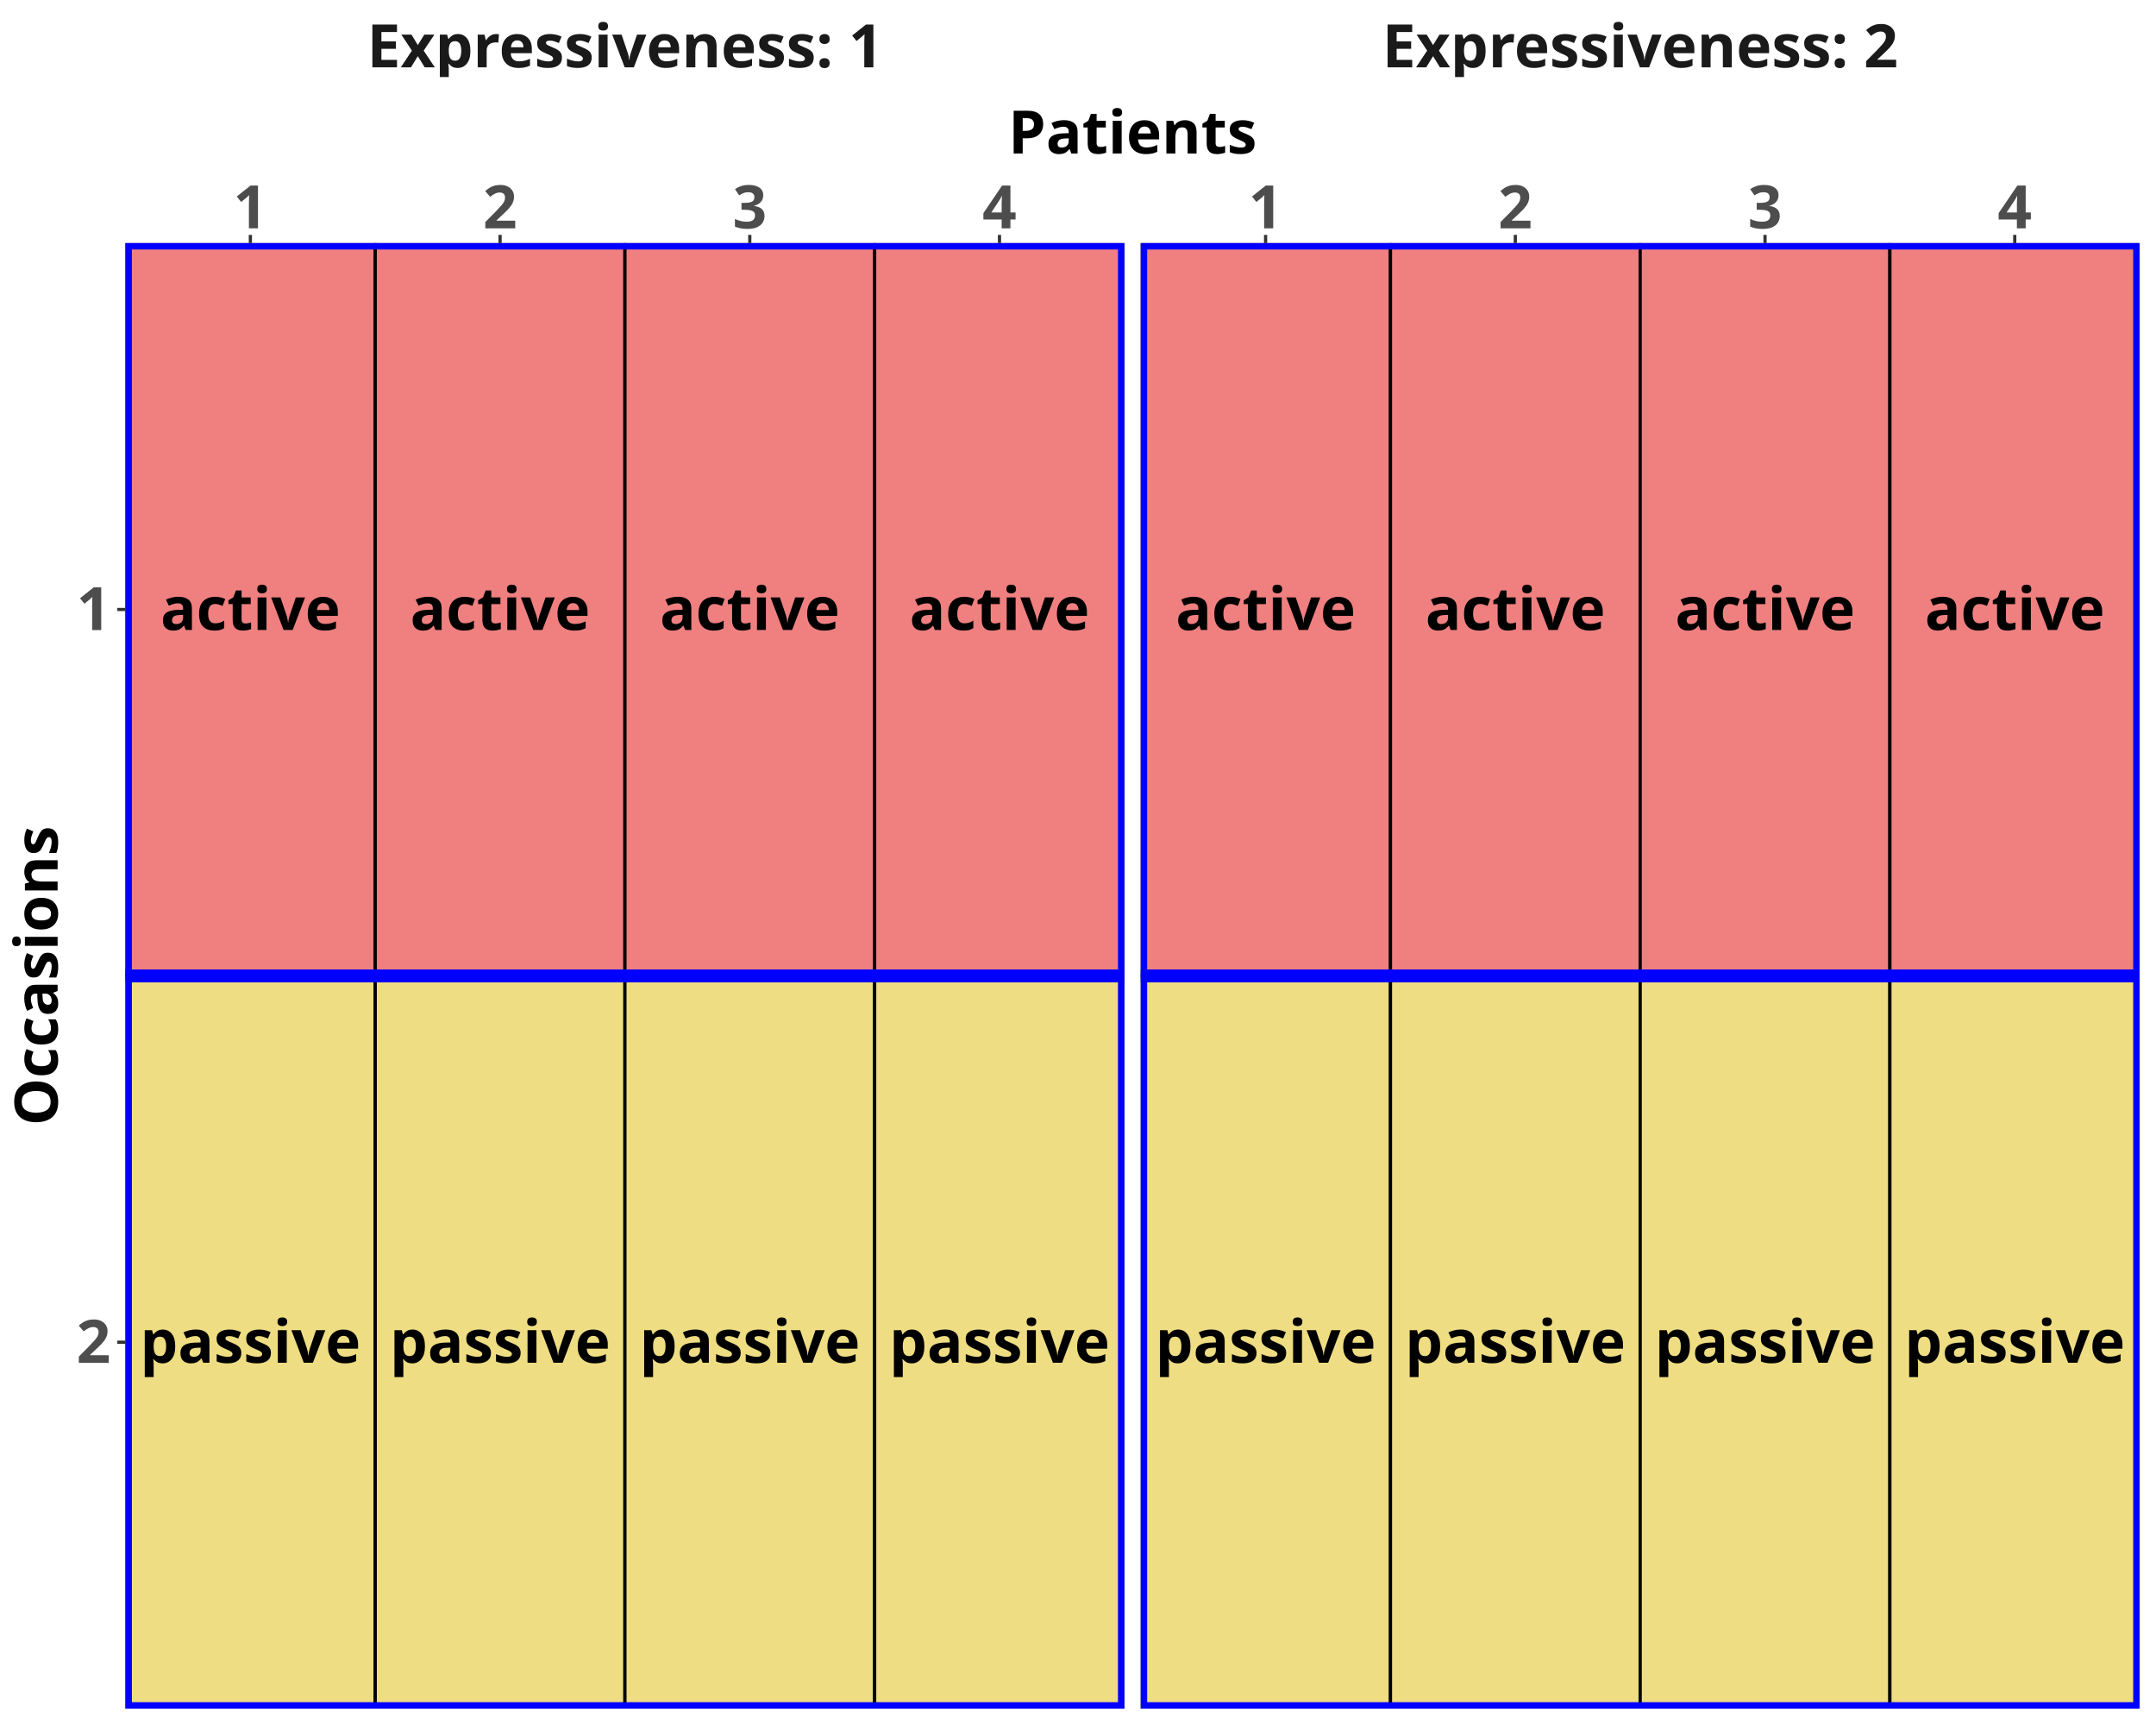
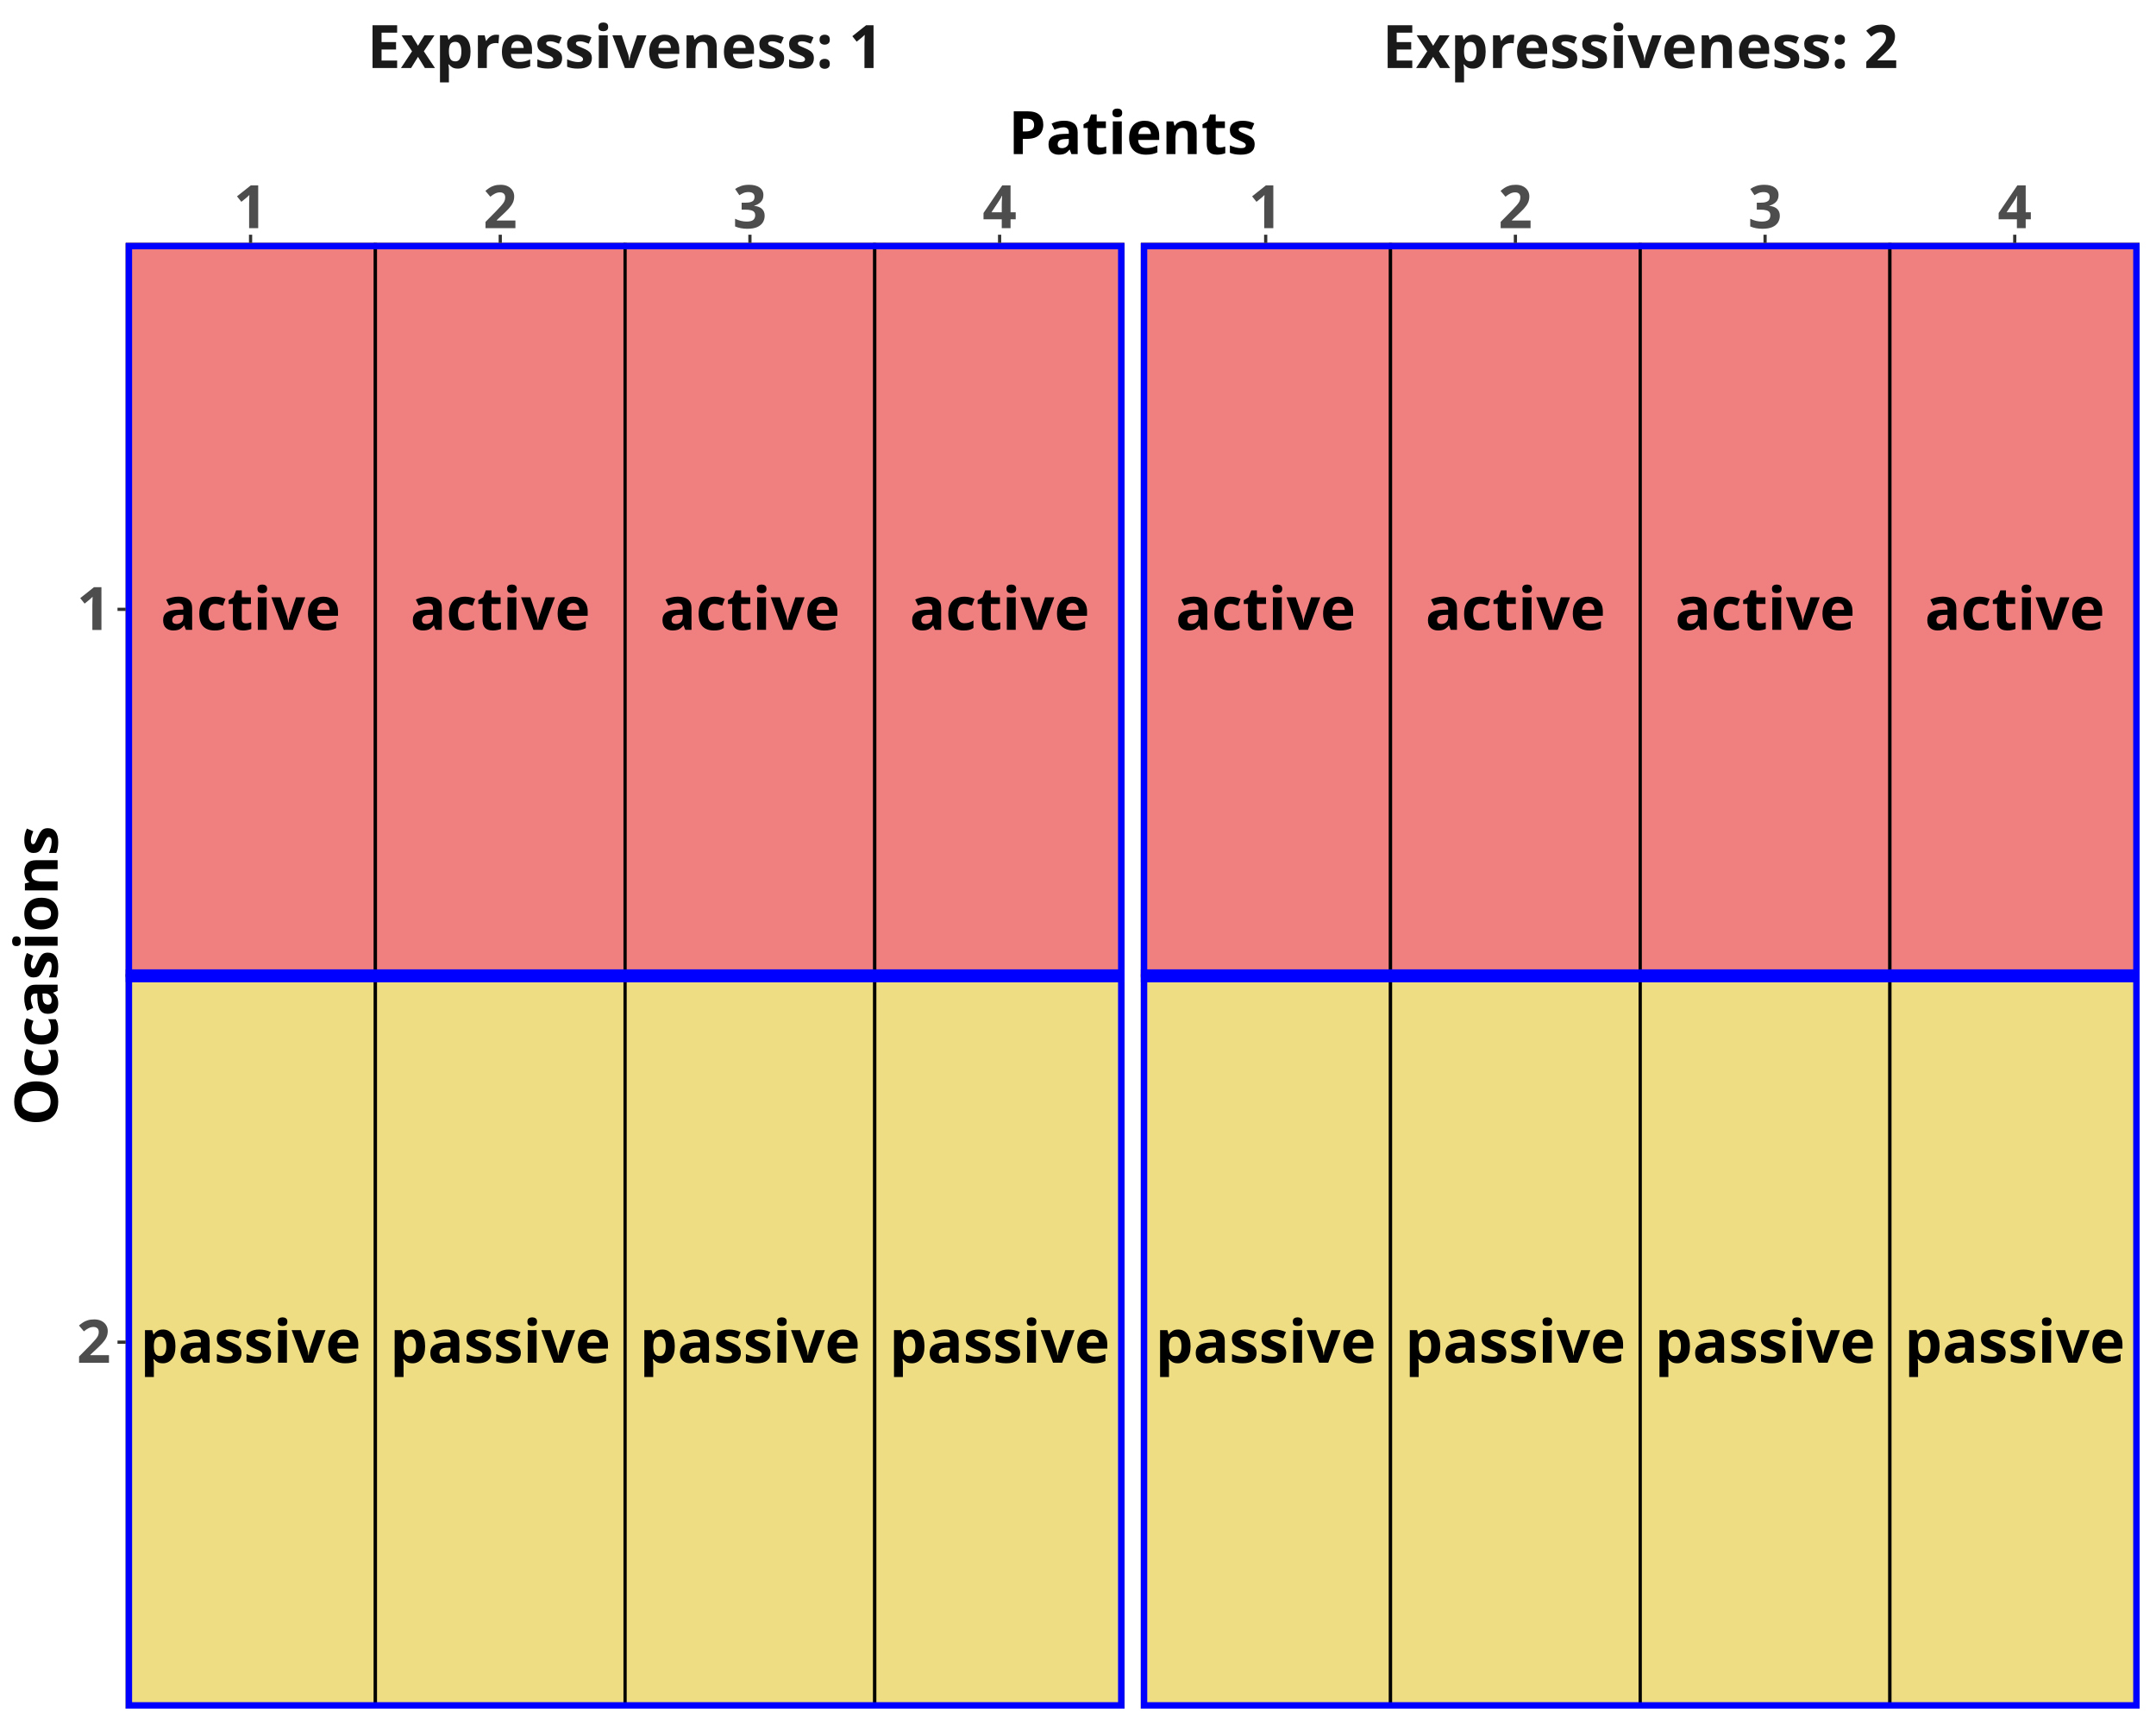
<svg xmlns="http://www.w3.org/2000/svg" class="svglite" data-engine-version="2.0" width="720.00pt" height="576.00pt" viewBox="0 0 720.00 576.00">
  <defs>
    <style type="text/css">
    .svglite line, .svglite polyline, .svglite polygon, .svglite path, .svglite rect, .svglite circle {
      fill: none;
      stroke: #000000;
      stroke-linecap: round;
      stroke-linejoin: round;
      stroke-miterlimit: 10.00;
    }
  </style>
  </defs>
  <rect width="100%" height="100%" style="stroke: none; fill: #FFFFFF;" />
  <defs>
    <clipPath id="cpMC4wMHw3MjAuMDB8MC4wMHw1NzYuMDA=">
      <rect x="0.00" y="0.00" width="720.00" height="576.00" />
    </clipPath>
  </defs>
  <g clip-path="url(#cpMC4wMHw3MjAuMDB8MC4wMHw1NzYuMDA=)">
    <rect x="0.00" y="0.00" width="720.00" height="576.00" style="stroke-width: 1.07; stroke: #FFFFFF; fill: #FFFFFF;" />
  </g>
  <defs>
-     <clipPath id="cpNDEuOTF8Mzc1LjQ4fDgxLjE3fDU3MC41Mg==">
-       <rect x="41.91" y="81.17" width="333.56" height="489.35" />
+     <clipPath id="cpNDEuOTh8Mzc1LjUxfDgxLjEyfDU3MC41Mg==">
+       <rect x="41.98" y="81.12" width="333.53" height="489.40" />
    </clipPath>
  </defs>
-   <g clip-path="url(#cpNDEuOTF8Mzc1LjQ4fDgxLjE3fDU3MC41Mg==)">
-     <polyline points="41.91,448.18 375.48,448.18 " style="stroke-width: 1.07; stroke: #FFFFFF; stroke-linecap: butt;" />
-     <polyline points="41.91,203.51 375.48,203.51 " style="stroke-width: 1.07; stroke: #FFFFFF; stroke-linecap: butt;" />
-     <polyline points="83.61,570.52 83.61,81.17 " style="stroke-width: 1.07; stroke: #FFFFFF; stroke-linecap: butt;" />
-     <polyline points="167.00,570.52 167.00,81.17 " style="stroke-width: 1.07; stroke: #FFFFFF; stroke-linecap: butt;" />
-     <polyline points="250.39,570.52 250.39,81.17 " style="stroke-width: 1.07; stroke: #FFFFFF; stroke-linecap: butt;" />
-     <polyline points="333.78,570.52 333.78,81.17 " style="stroke-width: 1.07; stroke: #FFFFFF; stroke-linecap: butt;" />
-     <rect x="41.91" y="81.17" width="83.39" height="244.67" style="stroke-width: 1.07; stroke-linecap: butt; stroke-linejoin: miter; fill: #F08080;" />
-     <rect x="41.91" y="325.85" width="83.39" height="244.67" style="stroke-width: 1.07; stroke-linecap: butt; stroke-linejoin: miter; fill: #EEDD82;" />
-     <rect x="125.31" y="81.17" width="83.39" height="244.67" style="stroke-width: 1.07; stroke-linecap: butt; stroke-linejoin: miter; fill: #F08080;" />
-     <rect x="125.31" y="325.85" width="83.39" height="244.67" style="stroke-width: 1.07; stroke-linecap: butt; stroke-linejoin: miter; fill: #EEDD82;" />
-     <rect x="208.70" y="81.17" width="83.39" height="244.67" style="stroke-width: 1.07; stroke-linecap: butt; stroke-linejoin: miter; fill: #F08080;" />
-     <rect x="208.70" y="325.85" width="83.39" height="244.67" style="stroke-width: 1.07; stroke-linecap: butt; stroke-linejoin: miter; fill: #EEDD82;" />
-     <rect x="292.09" y="81.17" width="83.39" height="244.67" style="stroke-width: 1.07; stroke-linecap: butt; stroke-linejoin: miter; fill: #F08080;" />
-     <rect x="292.09" y="325.85" width="83.39" height="244.67" style="stroke-width: 1.07; stroke-linecap: butt; stroke-linejoin: miter; fill: #EEDD82;" />
-     <text x="83.61" y="210.36" text-anchor="middle" style="font-size: 19.92px; font-weight: bold; font-family: sans;" textLength="52.04px" lengthAdjust="spacingAndGlyphs">active</text>
-     <text x="83.61" y="455.04" text-anchor="middle" style="font-size: 19.92px; font-weight: bold; font-family: sans;" textLength="67.55px" lengthAdjust="spacingAndGlyphs">passive</text>
-     <text x="167.00" y="210.36" text-anchor="middle" style="font-size: 19.92px; font-weight: bold; font-family: sans;" textLength="52.04px" lengthAdjust="spacingAndGlyphs">active</text>
-     <text x="167.00" y="455.04" text-anchor="middle" style="font-size: 19.92px; font-weight: bold; font-family: sans;" textLength="67.55px" lengthAdjust="spacingAndGlyphs">passive</text>
-     <text x="250.39" y="210.36" text-anchor="middle" style="font-size: 19.92px; font-weight: bold; font-family: sans;" textLength="52.04px" lengthAdjust="spacingAndGlyphs">active</text>
-     <text x="250.39" y="455.04" text-anchor="middle" style="font-size: 19.92px; font-weight: bold; font-family: sans;" textLength="67.55px" lengthAdjust="spacingAndGlyphs">passive</text>
-     <text x="333.78" y="210.36" text-anchor="middle" style="font-size: 19.92px; font-weight: bold; font-family: sans;" textLength="52.04px" lengthAdjust="spacingAndGlyphs">active</text>
-     <text x="333.78" y="455.04" text-anchor="middle" style="font-size: 19.92px; font-weight: bold; font-family: sans;" textLength="67.55px" lengthAdjust="spacingAndGlyphs">passive</text>
-     <polyline points="41.91,325.85 41.91,570.52 375.48,570.52 375.48,325.85 41.91,325.85 " style="stroke-width: 4.27; stroke: #0000FF; stroke-linecap: butt;" />
-     <polyline points="41.91,81.17 41.91,325.85 375.48,325.85 375.48,81.17 41.91,81.17 " style="stroke-width: 4.27; stroke: #0000FF; stroke-linecap: butt;" />
+   <g clip-path="url(#cpNDEuOTh8Mzc1LjUxfDgxLjEyfDU3MC41Mg==)">
+     <polyline points="41.98,448.17 375.51,448.17 " style="stroke-width: 1.07; stroke: #FFFFFF; stroke-linecap: butt;" />
+     <polyline points="41.98,203.47 375.51,203.47 " style="stroke-width: 1.07; stroke: #FFFFFF; stroke-linecap: butt;" />
+     <polyline points="83.68,570.52 83.68,81.12 " style="stroke-width: 1.07; stroke: #FFFFFF; stroke-linecap: butt;" />
+     <polyline points="167.06,570.52 167.06,81.12 " style="stroke-width: 1.07; stroke: #FFFFFF; stroke-linecap: butt;" />
+     <polyline points="250.44,570.52 250.44,81.12 " style="stroke-width: 1.07; stroke: #FFFFFF; stroke-linecap: butt;" />
+     <polyline points="333.82,570.52 333.82,81.12 " style="stroke-width: 1.07; stroke: #FFFFFF; stroke-linecap: butt;" />
+     <rect x="41.98" y="81.12" width="83.38" height="244.70" style="stroke-width: 1.07; stroke-linecap: butt; stroke-linejoin: miter; fill: #F08080;" />
+     <rect x="41.98" y="325.82" width="83.38" height="244.70" style="stroke-width: 1.07; stroke-linecap: butt; stroke-linejoin: miter; fill: #EEDD82;" />
+     <rect x="125.37" y="81.12" width="83.38" height="244.70" style="stroke-width: 1.07; stroke-linecap: butt; stroke-linejoin: miter; fill: #F08080;" />
+     <rect x="125.37" y="325.82" width="83.38" height="244.70" style="stroke-width: 1.07; stroke-linecap: butt; stroke-linejoin: miter; fill: #EEDD82;" />
+     <rect x="208.75" y="81.12" width="83.38" height="244.70" style="stroke-width: 1.07; stroke-linecap: butt; stroke-linejoin: miter; fill: #F08080;" />
+     <rect x="208.75" y="325.82" width="83.38" height="244.70" style="stroke-width: 1.07; stroke-linecap: butt; stroke-linejoin: miter; fill: #EEDD82;" />
+     <rect x="292.13" y="81.12" width="83.38" height="244.70" style="stroke-width: 1.07; stroke-linecap: butt; stroke-linejoin: miter; fill: #F08080;" />
+     <rect x="292.13" y="325.82" width="83.38" height="244.70" style="stroke-width: 1.07; stroke-linecap: butt; stroke-linejoin: miter; fill: #EEDD82;" />
+     <text x="83.68" y="210.32" text-anchor="middle" style="font-size: 19.92px; font-weight: bold; font-family: sans;" textLength="52.04px" lengthAdjust="spacingAndGlyphs">active</text>
+     <text x="83.68" y="455.02" text-anchor="middle" style="font-size: 19.92px; font-weight: bold; font-family: sans;" textLength="67.55px" lengthAdjust="spacingAndGlyphs">passive</text>
+     <text x="167.06" y="210.32" text-anchor="middle" style="font-size: 19.92px; font-weight: bold; font-family: sans;" textLength="52.04px" lengthAdjust="spacingAndGlyphs">active</text>
+     <text x="167.06" y="455.02" text-anchor="middle" style="font-size: 19.92px; font-weight: bold; font-family: sans;" textLength="67.55px" lengthAdjust="spacingAndGlyphs">passive</text>
+     <text x="250.44" y="210.32" text-anchor="middle" style="font-size: 19.92px; font-weight: bold; font-family: sans;" textLength="52.04px" lengthAdjust="spacingAndGlyphs">active</text>
+     <text x="250.44" y="455.02" text-anchor="middle" style="font-size: 19.92px; font-weight: bold; font-family: sans;" textLength="67.55px" lengthAdjust="spacingAndGlyphs">passive</text>
+     <text x="333.82" y="210.32" text-anchor="middle" style="font-size: 19.92px; font-weight: bold; font-family: sans;" textLength="52.04px" lengthAdjust="spacingAndGlyphs">active</text>
+     <text x="333.82" y="455.02" text-anchor="middle" style="font-size: 19.92px; font-weight: bold; font-family: sans;" textLength="67.55px" lengthAdjust="spacingAndGlyphs">passive</text>
+     <polyline points="41.98,325.82 41.98,570.52 375.51,570.52 375.51,325.82 41.98,325.82 " style="stroke-width: 4.27; stroke: #0000FF; stroke-linecap: butt;" />
+     <polyline points="41.98,81.12 41.98,325.82 375.51,325.82 375.51,81.12 41.98,81.12 " style="stroke-width: 4.27; stroke: #0000FF; stroke-linecap: butt;" />
  </g>
  <g clip-path="url(#cpMC4wMHw3MjAuMDB8MC4wMHw1NzYuMDA=)">
</g>
  <defs>
-     <clipPath id="cpMzgwLjk2fDcxNC41Mnw4MS4xN3w1NzAuNTI=">
-       <rect x="380.96" y="81.17" width="333.56" height="489.35" />
+     <clipPath id="cpMzgwLjk5fDcxNC41Mnw4MS4xMnw1NzAuNTI=">
+       <rect x="380.99" y="81.12" width="333.53" height="489.40" />
    </clipPath>
  </defs>
-   <g clip-path="url(#cpMzgwLjk2fDcxNC41Mnw4MS4xN3w1NzAuNTI=)">
-     <polyline points="380.96,448.18 714.52,448.18 " style="stroke-width: 1.07; stroke: #FFFFFF; stroke-linecap: butt;" />
-     <polyline points="380.96,203.51 714.52,203.51 " style="stroke-width: 1.07; stroke: #FFFFFF; stroke-linecap: butt;" />
-     <polyline points="422.65,570.52 422.65,81.17 " style="stroke-width: 1.07; stroke: #FFFFFF; stroke-linecap: butt;" />
-     <polyline points="506.04,570.52 506.04,81.17 " style="stroke-width: 1.07; stroke: #FFFFFF; stroke-linecap: butt;" />
-     <polyline points="589.43,570.52 589.43,81.17 " style="stroke-width: 1.07; stroke: #FFFFFF; stroke-linecap: butt;" />
-     <polyline points="672.83,570.52 672.83,81.17 " style="stroke-width: 1.07; stroke: #FFFFFF; stroke-linecap: butt;" />
-     <rect x="380.96" y="81.17" width="83.39" height="244.67" style="stroke-width: 1.07; stroke-linecap: butt; stroke-linejoin: miter; fill: #F08080;" />
-     <rect x="380.96" y="325.85" width="83.39" height="244.67" style="stroke-width: 1.07; stroke-linecap: butt; stroke-linejoin: miter; fill: #EEDD82;" />
-     <rect x="464.35" y="81.17" width="83.39" height="244.67" style="stroke-width: 1.07; stroke-linecap: butt; stroke-linejoin: miter; fill: #F08080;" />
-     <rect x="464.35" y="325.85" width="83.39" height="244.67" style="stroke-width: 1.07; stroke-linecap: butt; stroke-linejoin: miter; fill: #EEDD82;" />
-     <rect x="547.74" y="81.17" width="83.39" height="244.67" style="stroke-width: 1.07; stroke-linecap: butt; stroke-linejoin: miter; fill: #F08080;" />
-     <rect x="547.74" y="325.85" width="83.39" height="244.67" style="stroke-width: 1.07; stroke-linecap: butt; stroke-linejoin: miter; fill: #EEDD82;" />
-     <rect x="631.13" y="81.17" width="83.39" height="244.67" style="stroke-width: 1.07; stroke-linecap: butt; stroke-linejoin: miter; fill: #F08080;" />
-     <rect x="631.13" y="325.85" width="83.39" height="244.67" style="stroke-width: 1.07; stroke-linecap: butt; stroke-linejoin: miter; fill: #EEDD82;" />
-     <text x="422.65" y="210.36" text-anchor="middle" style="font-size: 19.92px; font-weight: bold; font-family: sans;" textLength="52.04px" lengthAdjust="spacingAndGlyphs">active</text>
-     <text x="422.65" y="455.04" text-anchor="middle" style="font-size: 19.92px; font-weight: bold; font-family: sans;" textLength="67.55px" lengthAdjust="spacingAndGlyphs">passive</text>
-     <text x="506.04" y="210.36" text-anchor="middle" style="font-size: 19.92px; font-weight: bold; font-family: sans;" textLength="52.04px" lengthAdjust="spacingAndGlyphs">active</text>
-     <text x="506.04" y="455.04" text-anchor="middle" style="font-size: 19.92px; font-weight: bold; font-family: sans;" textLength="67.55px" lengthAdjust="spacingAndGlyphs">passive</text>
-     <text x="589.43" y="210.36" text-anchor="middle" style="font-size: 19.92px; font-weight: bold; font-family: sans;" textLength="52.04px" lengthAdjust="spacingAndGlyphs">active</text>
-     <text x="589.43" y="455.04" text-anchor="middle" style="font-size: 19.92px; font-weight: bold; font-family: sans;" textLength="67.55px" lengthAdjust="spacingAndGlyphs">passive</text>
-     <text x="672.83" y="210.36" text-anchor="middle" style="font-size: 19.92px; font-weight: bold; font-family: sans;" textLength="52.04px" lengthAdjust="spacingAndGlyphs">active</text>
-     <text x="672.83" y="455.04" text-anchor="middle" style="font-size: 19.92px; font-weight: bold; font-family: sans;" textLength="67.55px" lengthAdjust="spacingAndGlyphs">passive</text>
-     <polyline points="380.96,325.85 380.96,570.52 714.52,570.52 714.52,325.85 380.96,325.85 " style="stroke-width: 4.27; stroke: #0000FF; stroke-linecap: butt;" />
-     <polyline points="380.96,81.17 380.96,325.85 714.52,325.85 714.52,81.17 380.96,81.17 " style="stroke-width: 4.27; stroke: #0000FF; stroke-linecap: butt;" />
+   <g clip-path="url(#cpMzgwLjk5fDcxNC41Mnw4MS4xMnw1NzAuNTI=)">
+     <polyline points="380.99,448.17 714.52,448.17 " style="stroke-width: 1.07; stroke: #FFFFFF; stroke-linecap: butt;" />
+     <polyline points="380.99,203.47 714.52,203.47 " style="stroke-width: 1.07; stroke: #FFFFFF; stroke-linecap: butt;" />
+     <polyline points="422.68,570.52 422.68,81.12 " style="stroke-width: 1.07; stroke: #FFFFFF; stroke-linecap: butt;" />
+     <polyline points="506.07,570.52 506.07,81.12 " style="stroke-width: 1.07; stroke: #FFFFFF; stroke-linecap: butt;" />
+     <polyline points="589.45,570.52 589.45,81.12 " style="stroke-width: 1.07; stroke: #FFFFFF; stroke-linecap: butt;" />
+     <polyline points="672.83,570.52 672.83,81.12 " style="stroke-width: 1.07; stroke: #FFFFFF; stroke-linecap: butt;" />
+     <rect x="380.99" y="81.12" width="83.38" height="244.70" style="stroke-width: 1.07; stroke-linecap: butt; stroke-linejoin: miter; fill: #F08080;" />
+     <rect x="380.99" y="325.82" width="83.38" height="244.70" style="stroke-width: 1.07; stroke-linecap: butt; stroke-linejoin: miter; fill: #EEDD82;" />
+     <rect x="464.37" y="81.12" width="83.38" height="244.70" style="stroke-width: 1.07; stroke-linecap: butt; stroke-linejoin: miter; fill: #F08080;" />
+     <rect x="464.37" y="325.82" width="83.38" height="244.70" style="stroke-width: 1.07; stroke-linecap: butt; stroke-linejoin: miter; fill: #EEDD82;" />
+     <rect x="547.76" y="81.12" width="83.38" height="244.70" style="stroke-width: 1.07; stroke-linecap: butt; stroke-linejoin: miter; fill: #F08080;" />
+     <rect x="547.76" y="325.82" width="83.38" height="244.70" style="stroke-width: 1.07; stroke-linecap: butt; stroke-linejoin: miter; fill: #EEDD82;" />
+     <rect x="631.14" y="81.12" width="83.38" height="244.70" style="stroke-width: 1.07; stroke-linecap: butt; stroke-linejoin: miter; fill: #F08080;" />
+     <rect x="631.14" y="325.82" width="83.38" height="244.70" style="stroke-width: 1.07; stroke-linecap: butt; stroke-linejoin: miter; fill: #EEDD82;" />
+     <text x="422.68" y="210.32" text-anchor="middle" style="font-size: 19.92px; font-weight: bold; font-family: sans;" textLength="52.04px" lengthAdjust="spacingAndGlyphs">active</text>
+     <text x="422.68" y="455.02" text-anchor="middle" style="font-size: 19.92px; font-weight: bold; font-family: sans;" textLength="67.55px" lengthAdjust="spacingAndGlyphs">passive</text>
+     <text x="506.07" y="210.32" text-anchor="middle" style="font-size: 19.92px; font-weight: bold; font-family: sans;" textLength="52.04px" lengthAdjust="spacingAndGlyphs">active</text>
+     <text x="506.07" y="455.02" text-anchor="middle" style="font-size: 19.92px; font-weight: bold; font-family: sans;" textLength="67.55px" lengthAdjust="spacingAndGlyphs">passive</text>
+     <text x="589.45" y="210.32" text-anchor="middle" style="font-size: 19.92px; font-weight: bold; font-family: sans;" textLength="52.04px" lengthAdjust="spacingAndGlyphs">active</text>
+     <text x="589.45" y="455.02" text-anchor="middle" style="font-size: 19.92px; font-weight: bold; font-family: sans;" textLength="67.55px" lengthAdjust="spacingAndGlyphs">passive</text>
+     <text x="672.83" y="210.32" text-anchor="middle" style="font-size: 19.92px; font-weight: bold; font-family: sans;" textLength="52.04px" lengthAdjust="spacingAndGlyphs">active</text>
+     <text x="672.83" y="455.02" text-anchor="middle" style="font-size: 19.92px; font-weight: bold; font-family: sans;" textLength="67.55px" lengthAdjust="spacingAndGlyphs">passive</text>
+     <polyline points="380.99,325.82 380.99,570.52 714.52,570.52 714.52,325.82 380.99,325.82 " style="stroke-width: 4.27; stroke: #0000FF; stroke-linecap: butt;" />
+     <polyline points="380.99,81.12 380.99,325.82 714.52,325.82 714.52,81.12 380.99,81.12 " style="stroke-width: 4.27; stroke: #0000FF; stroke-linecap: butt;" />
  </g>
  <g clip-path="url(#cpMC4wMHw3MjAuMDB8MC4wMHw1NzYuMDA=)">
</g>
  <defs>
-     <clipPath id="cpNDEuOTF8Mzc1LjQ4fDUuNDh8MjUuNzM=">
-       <rect x="41.91" y="5.48" width="333.56" height="20.25" />
+     <clipPath id="cpNDEuOTh8Mzc1LjUxfDEuODF8MjkuODQ=">
+       <rect x="41.98" y="1.81" width="333.53" height="28.02" />
    </clipPath>
  </defs>
-   <g clip-path="url(#cpNDEuOTF8Mzc1LjQ4fDUuNDh8MjUuNzM=)">
-     <text x="208.70" y="22.49" text-anchor="middle" style="font-size: 20.00px; font-weight: bold; fill: #1A1A1A; font-family: sans;" textLength="162.35px" lengthAdjust="spacingAndGlyphs">Expressiveness: 1</text>
+   <g clip-path="url(#cpNDEuOTh8Mzc1LjUxfDEuODF8MjkuODQ=)">
+     <text x="208.75" y="22.71" text-anchor="middle" style="font-size: 20.00px; font-weight: bold; fill: #1A1A1A; font-family: sans;" textLength="162.35px" lengthAdjust="spacingAndGlyphs">Expressiveness: 1</text>
  </g>
  <g clip-path="url(#cpMC4wMHw3MjAuMDB8MC4wMHw1NzYuMDA=)">
</g>
  <defs>
-     <clipPath id="cpMzgwLjk2fDcxNC41Mnw1LjQ4fDI1Ljcz">
-       <rect x="380.96" y="5.48" width="333.56" height="20.25" />
+     <clipPath id="cpMzgwLjk5fDcxNC41MnwxLjgxfDI5Ljg0">
+       <rect x="380.99" y="1.81" width="333.53" height="28.02" />
    </clipPath>
  </defs>
-   <g clip-path="url(#cpMzgwLjk2fDcxNC41Mnw1LjQ4fDI1Ljcz)">
-     <text x="547.74" y="22.49" text-anchor="middle" style="font-size: 20.00px; font-weight: bold; fill: #1A1A1A; font-family: sans;" textLength="162.35px" lengthAdjust="spacingAndGlyphs">Expressiveness: 2</text>
+   <g clip-path="url(#cpMzgwLjk5fDcxNC41MnwxLjgxfDI5Ljg0)">
+     <text x="547.76" y="22.71" text-anchor="middle" style="font-size: 20.00px; font-weight: bold; fill: #1A1A1A; font-family: sans;" textLength="162.35px" lengthAdjust="spacingAndGlyphs">Expressiveness: 2</text>
  </g>
  <g clip-path="url(#cpMC4wMHw3MjAuMDB8MC4wMHw1NzYuMDA=)">
-     <polyline points="83.61,78.43 83.61,81.17 " style="stroke-width: 1.07; stroke: #333333; stroke-linecap: butt;" />
-     <polyline points="167.00,78.43 167.00,81.17 " style="stroke-width: 1.07; stroke: #333333; stroke-linecap: butt;" />
-     <polyline points="250.39,78.43 250.39,81.17 " style="stroke-width: 1.07; stroke: #333333; stroke-linecap: butt;" />
-     <polyline points="333.78,78.43 333.78,81.17 " style="stroke-width: 1.07; stroke: #333333; stroke-linecap: butt;" />
-     <text x="83.61" y="76.24" text-anchor="middle" style="font-size: 20.00px; font-weight: bold; fill: #4D4D4D; font-family: sans;" textLength="11.12px" lengthAdjust="spacingAndGlyphs">1</text>
-     <text x="167.00" y="76.24" text-anchor="middle" style="font-size: 20.00px; font-weight: bold; fill: #4D4D4D; font-family: sans;" textLength="11.12px" lengthAdjust="spacingAndGlyphs">2</text>
-     <text x="250.39" y="76.24" text-anchor="middle" style="font-size: 20.00px; font-weight: bold; fill: #4D4D4D; font-family: sans;" textLength="11.12px" lengthAdjust="spacingAndGlyphs">3</text>
-     <text x="333.78" y="76.24" text-anchor="middle" style="font-size: 20.00px; font-weight: bold; fill: #4D4D4D; font-family: sans;" textLength="11.12px" lengthAdjust="spacingAndGlyphs">4</text>
-     <polyline points="422.65,78.43 422.65,81.17 " style="stroke-width: 1.07; stroke: #333333; stroke-linecap: butt;" />
-     <polyline points="506.04,78.43 506.04,81.17 " style="stroke-width: 1.07; stroke: #333333; stroke-linecap: butt;" />
-     <polyline points="589.43,78.43 589.43,81.17 " style="stroke-width: 1.07; stroke: #333333; stroke-linecap: butt;" />
-     <polyline points="672.83,78.43 672.83,81.17 " style="stroke-width: 1.07; stroke: #333333; stroke-linecap: butt;" />
-     <text x="422.65" y="76.24" text-anchor="middle" style="font-size: 20.00px; font-weight: bold; fill: #4D4D4D; font-family: sans;" textLength="11.12px" lengthAdjust="spacingAndGlyphs">1</text>
-     <text x="506.04" y="76.24" text-anchor="middle" style="font-size: 20.00px; font-weight: bold; fill: #4D4D4D; font-family: sans;" textLength="11.12px" lengthAdjust="spacingAndGlyphs">2</text>
-     <text x="589.43" y="76.24" text-anchor="middle" style="font-size: 20.00px; font-weight: bold; fill: #4D4D4D; font-family: sans;" textLength="11.12px" lengthAdjust="spacingAndGlyphs">3</text>
-     <text x="672.83" y="76.24" text-anchor="middle" style="font-size: 20.00px; font-weight: bold; fill: #4D4D4D; font-family: sans;" textLength="11.12px" lengthAdjust="spacingAndGlyphs">4</text>
-     <text x="36.98" y="455.07" text-anchor="end" style="font-size: 20.00px; font-weight: bold; fill: #4D4D4D; font-family: sans;" textLength="11.12px" lengthAdjust="spacingAndGlyphs">2</text>
-     <text x="36.98" y="210.39" text-anchor="end" style="font-size: 20.00px; font-weight: bold; fill: #4D4D4D; font-family: sans;" textLength="11.12px" lengthAdjust="spacingAndGlyphs">1</text>
-     <polyline points="39.17,448.18 41.91,448.18 " style="stroke-width: 1.07; stroke: #333333; stroke-linecap: butt;" />
-     <polyline points="39.17,203.51 41.91,203.51 " style="stroke-width: 1.07; stroke: #333333; stroke-linecap: butt;" />
-     <text x="378.22" y="51.26" text-anchor="middle" style="font-size: 20.00px; font-weight: bold; font-family: sans;" textLength="72.28px" lengthAdjust="spacingAndGlyphs">Patients</text>
-     <text transform="translate(19.24,325.85) rotate(-90)" text-anchor="middle" style="font-size: 20.00px; font-weight: bold; font-family: sans;" textLength="93.41px" lengthAdjust="spacingAndGlyphs">Occasions</text>
+     <polyline points="83.68,78.38 83.68,81.12 " style="stroke-width: 1.07; stroke: #333333; stroke-linecap: butt;" />
+     <polyline points="167.06,78.38 167.06,81.12 " style="stroke-width: 1.07; stroke: #333333; stroke-linecap: butt;" />
+     <polyline points="250.44,78.38 250.44,81.12 " style="stroke-width: 1.07; stroke: #333333; stroke-linecap: butt;" />
+     <polyline points="333.82,78.38 333.82,81.12 " style="stroke-width: 1.07; stroke: #333333; stroke-linecap: butt;" />
+     <text x="83.68" y="76.19" text-anchor="middle" style="font-size: 20.00px; font-weight: bold; fill: #4D4D4D; font-family: sans;" textLength="11.12px" lengthAdjust="spacingAndGlyphs">1</text>
+     <text x="167.06" y="76.19" text-anchor="middle" style="font-size: 20.00px; font-weight: bold; fill: #4D4D4D; font-family: sans;" textLength="11.12px" lengthAdjust="spacingAndGlyphs">2</text>
+     <text x="250.44" y="76.19" text-anchor="middle" style="font-size: 20.00px; font-weight: bold; fill: #4D4D4D; font-family: sans;" textLength="11.12px" lengthAdjust="spacingAndGlyphs">3</text>
+     <text x="333.82" y="76.19" text-anchor="middle" style="font-size: 20.00px; font-weight: bold; fill: #4D4D4D; font-family: sans;" textLength="11.12px" lengthAdjust="spacingAndGlyphs">4</text>
+     <polyline points="422.68,78.38 422.68,81.12 " style="stroke-width: 1.07; stroke: #333333; stroke-linecap: butt;" />
+     <polyline points="506.07,78.38 506.07,81.12 " style="stroke-width: 1.07; stroke: #333333; stroke-linecap: butt;" />
+     <polyline points="589.45,78.38 589.45,81.12 " style="stroke-width: 1.07; stroke: #333333; stroke-linecap: butt;" />
+     <polyline points="672.83,78.38 672.83,81.12 " style="stroke-width: 1.07; stroke: #333333; stroke-linecap: butt;" />
+     <text x="422.68" y="76.19" text-anchor="middle" style="font-size: 20.00px; font-weight: bold; fill: #4D4D4D; font-family: sans;" textLength="11.12px" lengthAdjust="spacingAndGlyphs">1</text>
+     <text x="506.07" y="76.19" text-anchor="middle" style="font-size: 20.00px; font-weight: bold; fill: #4D4D4D; font-family: sans;" textLength="11.12px" lengthAdjust="spacingAndGlyphs">2</text>
+     <text x="589.45" y="76.19" text-anchor="middle" style="font-size: 20.00px; font-weight: bold; fill: #4D4D4D; font-family: sans;" textLength="11.12px" lengthAdjust="spacingAndGlyphs">3</text>
+     <text x="672.83" y="76.19" text-anchor="middle" style="font-size: 20.00px; font-weight: bold; fill: #4D4D4D; font-family: sans;" textLength="11.12px" lengthAdjust="spacingAndGlyphs">4</text>
+     <text x="37.05" y="455.05" text-anchor="end" style="font-size: 20.00px; font-weight: bold; fill: #4D4D4D; font-family: sans;" textLength="11.12px" lengthAdjust="spacingAndGlyphs">2</text>
+     <text x="37.05" y="210.35" text-anchor="end" style="font-size: 20.00px; font-weight: bold; fill: #4D4D4D; font-family: sans;" textLength="11.12px" lengthAdjust="spacingAndGlyphs">1</text>
+     <polyline points="39.24,448.17 41.98,448.17 " style="stroke-width: 1.07; stroke: #333333; stroke-linecap: butt;" />
+     <polyline points="39.24,203.47 41.98,203.47 " style="stroke-width: 1.07; stroke: #333333; stroke-linecap: butt;" />
+     <text x="378.25" y="51.45" text-anchor="middle" style="font-size: 20.00px; font-weight: bold; font-family: sans;" textLength="72.28px" lengthAdjust="spacingAndGlyphs">Patients</text>
+     <text transform="translate(19.24,325.82) rotate(-90)" text-anchor="middle" style="font-size: 20.00px; font-weight: bold; font-family: sans;" textLength="93.41px" lengthAdjust="spacingAndGlyphs">Occasions</text>
  </g>
</svg>
